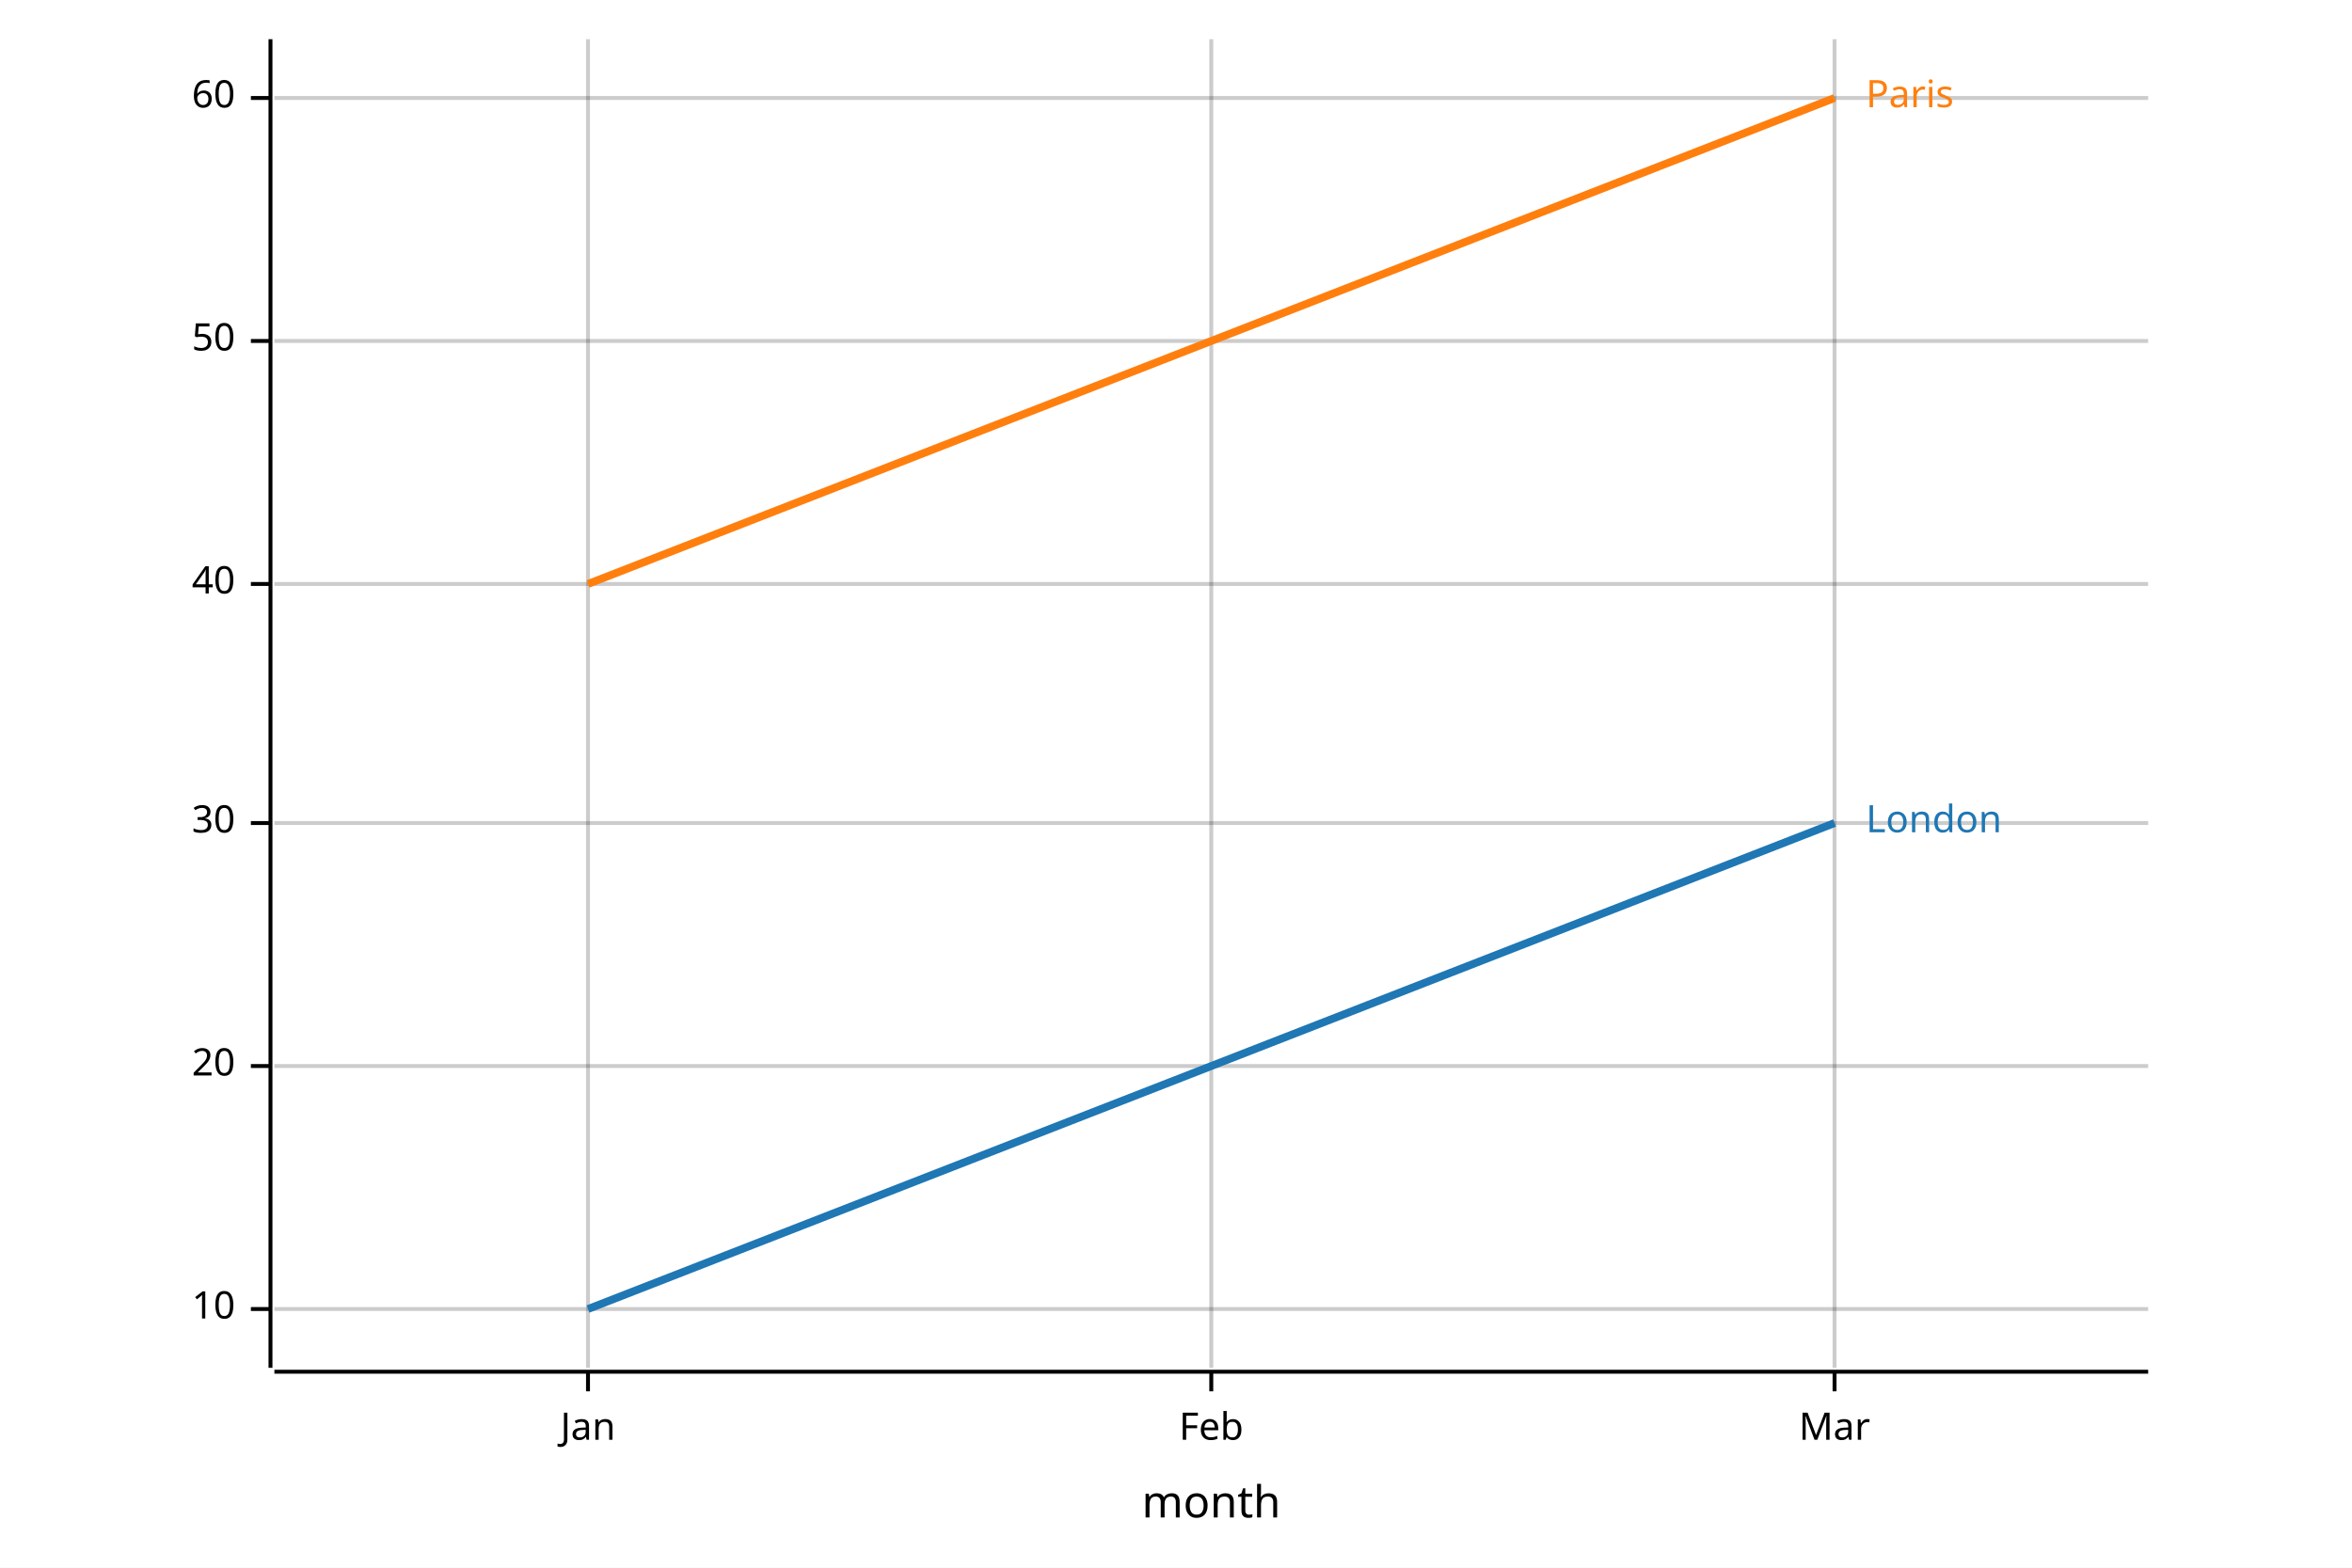
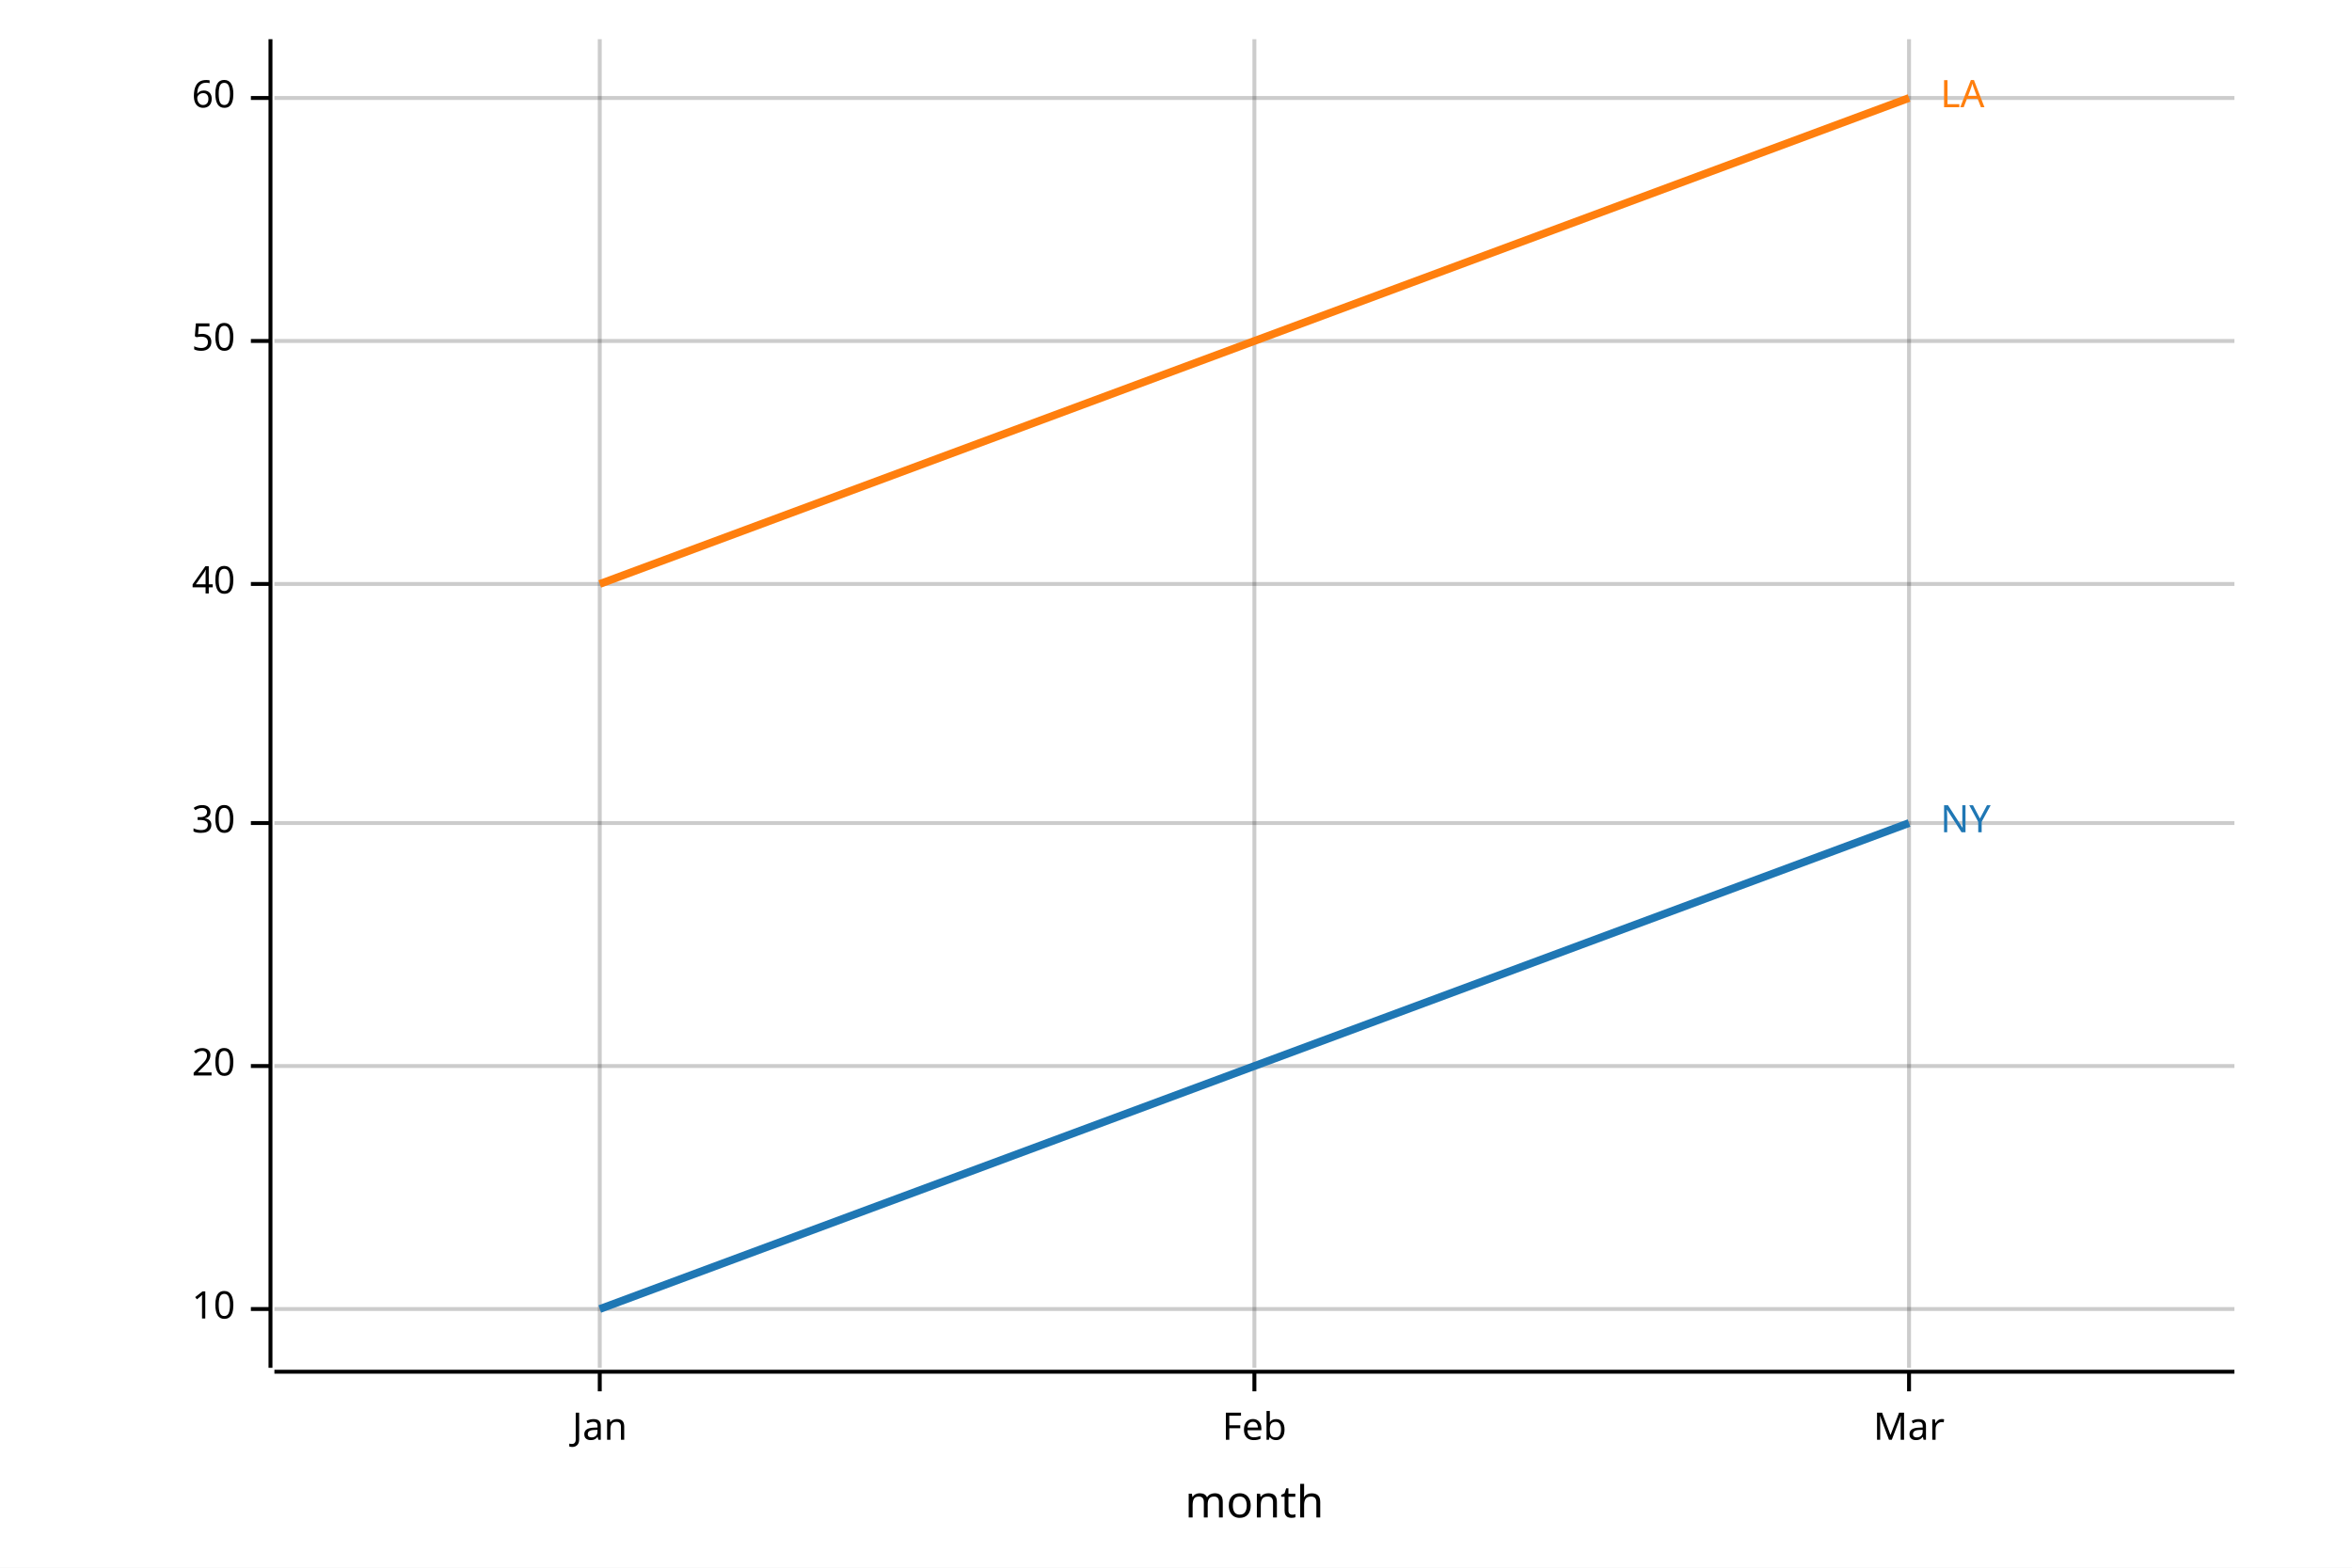
<svg xmlns="http://www.w3.org/2000/svg" width="600" height="400" viewBox="0 0 600 400">
  <rect x="0" y="0" width="600" height="400" opacity="1" fill="#FFFFFF" stroke="none" />
  <text x="10" y="180" dy="0.76em" text-anchor="middle" font-family="sans-serif" font-size="11.29" opacity="1" fill="#000000" transform="rotate(270, 10, 180)">

</text>
-   <text x="309" y="390" dy="-0.5ex" text-anchor="middle" font-family="sans-serif" font-size="11.29" opacity="1" fill="#000000">
+   <text x="320" y="390" dy="-0.5ex" text-anchor="middle" font-family="sans-serif" font-size="11.29" opacity="1" fill="#000000">
month
</text>
-   <line opacity="0.2" stroke="#000000" stroke-width="1" x1="150" y1="349" x2="150" y2="10" />
-   <line opacity="0.2" stroke="#000000" stroke-width="1" x1="309" y1="349" x2="309" y2="10" />
-   <line opacity="0.2" stroke="#000000" stroke-width="1" x1="468" y1="349" x2="468" y2="10" />
-   <line opacity="0.2" stroke="#000000" stroke-width="1" x1="70" y1="334" x2="548" y2="334" />
-   <line opacity="0.2" stroke="#000000" stroke-width="1" x1="70" y1="272" x2="548" y2="272" />
-   <line opacity="0.2" stroke="#000000" stroke-width="1" x1="70" y1="210" x2="548" y2="210" />
-   <line opacity="0.2" stroke="#000000" stroke-width="1" x1="70" y1="149" x2="548" y2="149" />
-   <line opacity="0.2" stroke="#000000" stroke-width="1" x1="70" y1="87" x2="548" y2="87" />
-   <line opacity="0.2" stroke="#000000" stroke-width="1" x1="70" y1="25" x2="548" y2="25" />
+   <line opacity="0.2" stroke="#000000" stroke-width="1" x1="153" y1="349" x2="153" y2="10" />
+   <line opacity="0.2" stroke="#000000" stroke-width="1" x1="320" y1="349" x2="320" y2="10" />
+   <line opacity="0.2" stroke="#000000" stroke-width="1" x1="487" y1="349" x2="487" y2="10" />
+   <line opacity="0.2" stroke="#000000" stroke-width="1" x1="70" y1="334" x2="570" y2="334" />
+   <line opacity="0.2" stroke="#000000" stroke-width="1" x1="70" y1="272" x2="570" y2="272" />
+   <line opacity="0.2" stroke="#000000" stroke-width="1" x1="70" y1="210" x2="570" y2="210" />
+   <line opacity="0.2" stroke="#000000" stroke-width="1" x1="70" y1="149" x2="570" y2="149" />
+   <line opacity="0.2" stroke="#000000" stroke-width="1" x1="70" y1="87" x2="570" y2="87" />
+   <line opacity="0.2" stroke="#000000" stroke-width="1" x1="70" y1="25" x2="570" y2="25" />
  <polyline fill="none" opacity="1" stroke="#000000" stroke-width="1" points="69,10 69,349 " />
  <text x="60" y="334" dy="0.5ex" text-anchor="end" font-family="sans-serif" font-size="9.677" opacity="1" fill="#000000">
10
</text>
  <polyline fill="none" opacity="1" stroke="#000000" stroke-width="1" points="64,334 69,334 " />
  <text x="60" y="272" dy="0.5ex" text-anchor="end" font-family="sans-serif" font-size="9.677" opacity="1" fill="#000000">
20
</text>
  <polyline fill="none" opacity="1" stroke="#000000" stroke-width="1" points="64,272 69,272 " />
  <text x="60" y="210" dy="0.5ex" text-anchor="end" font-family="sans-serif" font-size="9.677" opacity="1" fill="#000000">
30
</text>
  <polyline fill="none" opacity="1" stroke="#000000" stroke-width="1" points="64,210 69,210 " />
  <text x="60" y="149" dy="0.5ex" text-anchor="end" font-family="sans-serif" font-size="9.677" opacity="1" fill="#000000">
40
</text>
  <polyline fill="none" opacity="1" stroke="#000000" stroke-width="1" points="64,149 69,149 " />
  <text x="60" y="87" dy="0.5ex" text-anchor="end" font-family="sans-serif" font-size="9.677" opacity="1" fill="#000000">
50
</text>
  <polyline fill="none" opacity="1" stroke="#000000" stroke-width="1" points="64,87 69,87 " />
  <text x="60" y="25" dy="0.5ex" text-anchor="end" font-family="sans-serif" font-size="9.677" opacity="1" fill="#000000">
60
</text>
  <polyline fill="none" opacity="1" stroke="#000000" stroke-width="1" points="64,25 69,25 " />
-   <polyline fill="none" opacity="1" stroke="#000000" stroke-width="1" points="70,350 548,350 " />
-   <text x="150" y="360" dy="0.76em" text-anchor="middle" font-family="sans-serif" font-size="9.677" opacity="1" fill="#000000">
+   <polyline fill="none" opacity="1" stroke="#000000" stroke-width="1" points="70,350 570,350 " />
+   <text x="153" y="360" dy="0.76em" text-anchor="middle" font-family="sans-serif" font-size="9.677" opacity="1" fill="#000000">
Jan
</text>
-   <polyline fill="none" opacity="1" stroke="#000000" stroke-width="1" points="150,350 150,355 " />
-   <text x="309" y="360" dy="0.76em" text-anchor="middle" font-family="sans-serif" font-size="9.677" opacity="1" fill="#000000">
+   <polyline fill="none" opacity="1" stroke="#000000" stroke-width="1" points="153,350 153,355 " />
+   <text x="320" y="360" dy="0.76em" text-anchor="middle" font-family="sans-serif" font-size="9.677" opacity="1" fill="#000000">
Feb
</text>
-   <polyline fill="none" opacity="1" stroke="#000000" stroke-width="1" points="309,350 309,355 " />
-   <text x="468" y="360" dy="0.76em" text-anchor="middle" font-family="sans-serif" font-size="9.677" opacity="1" fill="#000000">
+   <polyline fill="none" opacity="1" stroke="#000000" stroke-width="1" points="320,350 320,355 " />
+   <text x="487" y="360" dy="0.76em" text-anchor="middle" font-family="sans-serif" font-size="9.677" opacity="1" fill="#000000">
Mar
</text>
-   <polyline fill="none" opacity="1" stroke="#000000" stroke-width="1" points="468,350 468,355 " />
-   <polyline fill="none" opacity="1" stroke="#1F77B4" stroke-width="2" points="150,334 309,272 468,210 " />
-   <polyline fill="none" opacity="1" stroke="#FF7F0E" stroke-width="2" points="150,149 309,87 468,25 " />
-   <text x="476" y="205" dy="0.76em" text-anchor="start" font-family="sans-serif" font-size="9.677" opacity="1" fill="#1F77B4">
- London
+   <polyline fill="none" opacity="1" stroke="#000000" stroke-width="1" points="487,350 487,355 " />
+   <polyline fill="none" opacity="1" stroke="#1F77B4" stroke-width="2" points="153,334 320,272 487,210 " />
+   <polyline fill="none" opacity="1" stroke="#FF7F0E" stroke-width="2" points="153,149 320,87 487,25 " />
+   <text x="495" y="205" dy="0.76em" text-anchor="start" font-family="sans-serif" font-size="9.677" opacity="1" fill="#1F77B4">
+ NY
</text>
-   <text x="476" y="20" dy="0.76em" text-anchor="start" font-family="sans-serif" font-size="9.677" opacity="1" fill="#FF7F0E">
- Paris
+   <text x="495" y="20" dy="0.76em" text-anchor="start" font-family="sans-serif" font-size="9.677" opacity="1" fill="#FF7F0E">
+ LA
</text>
</svg>
